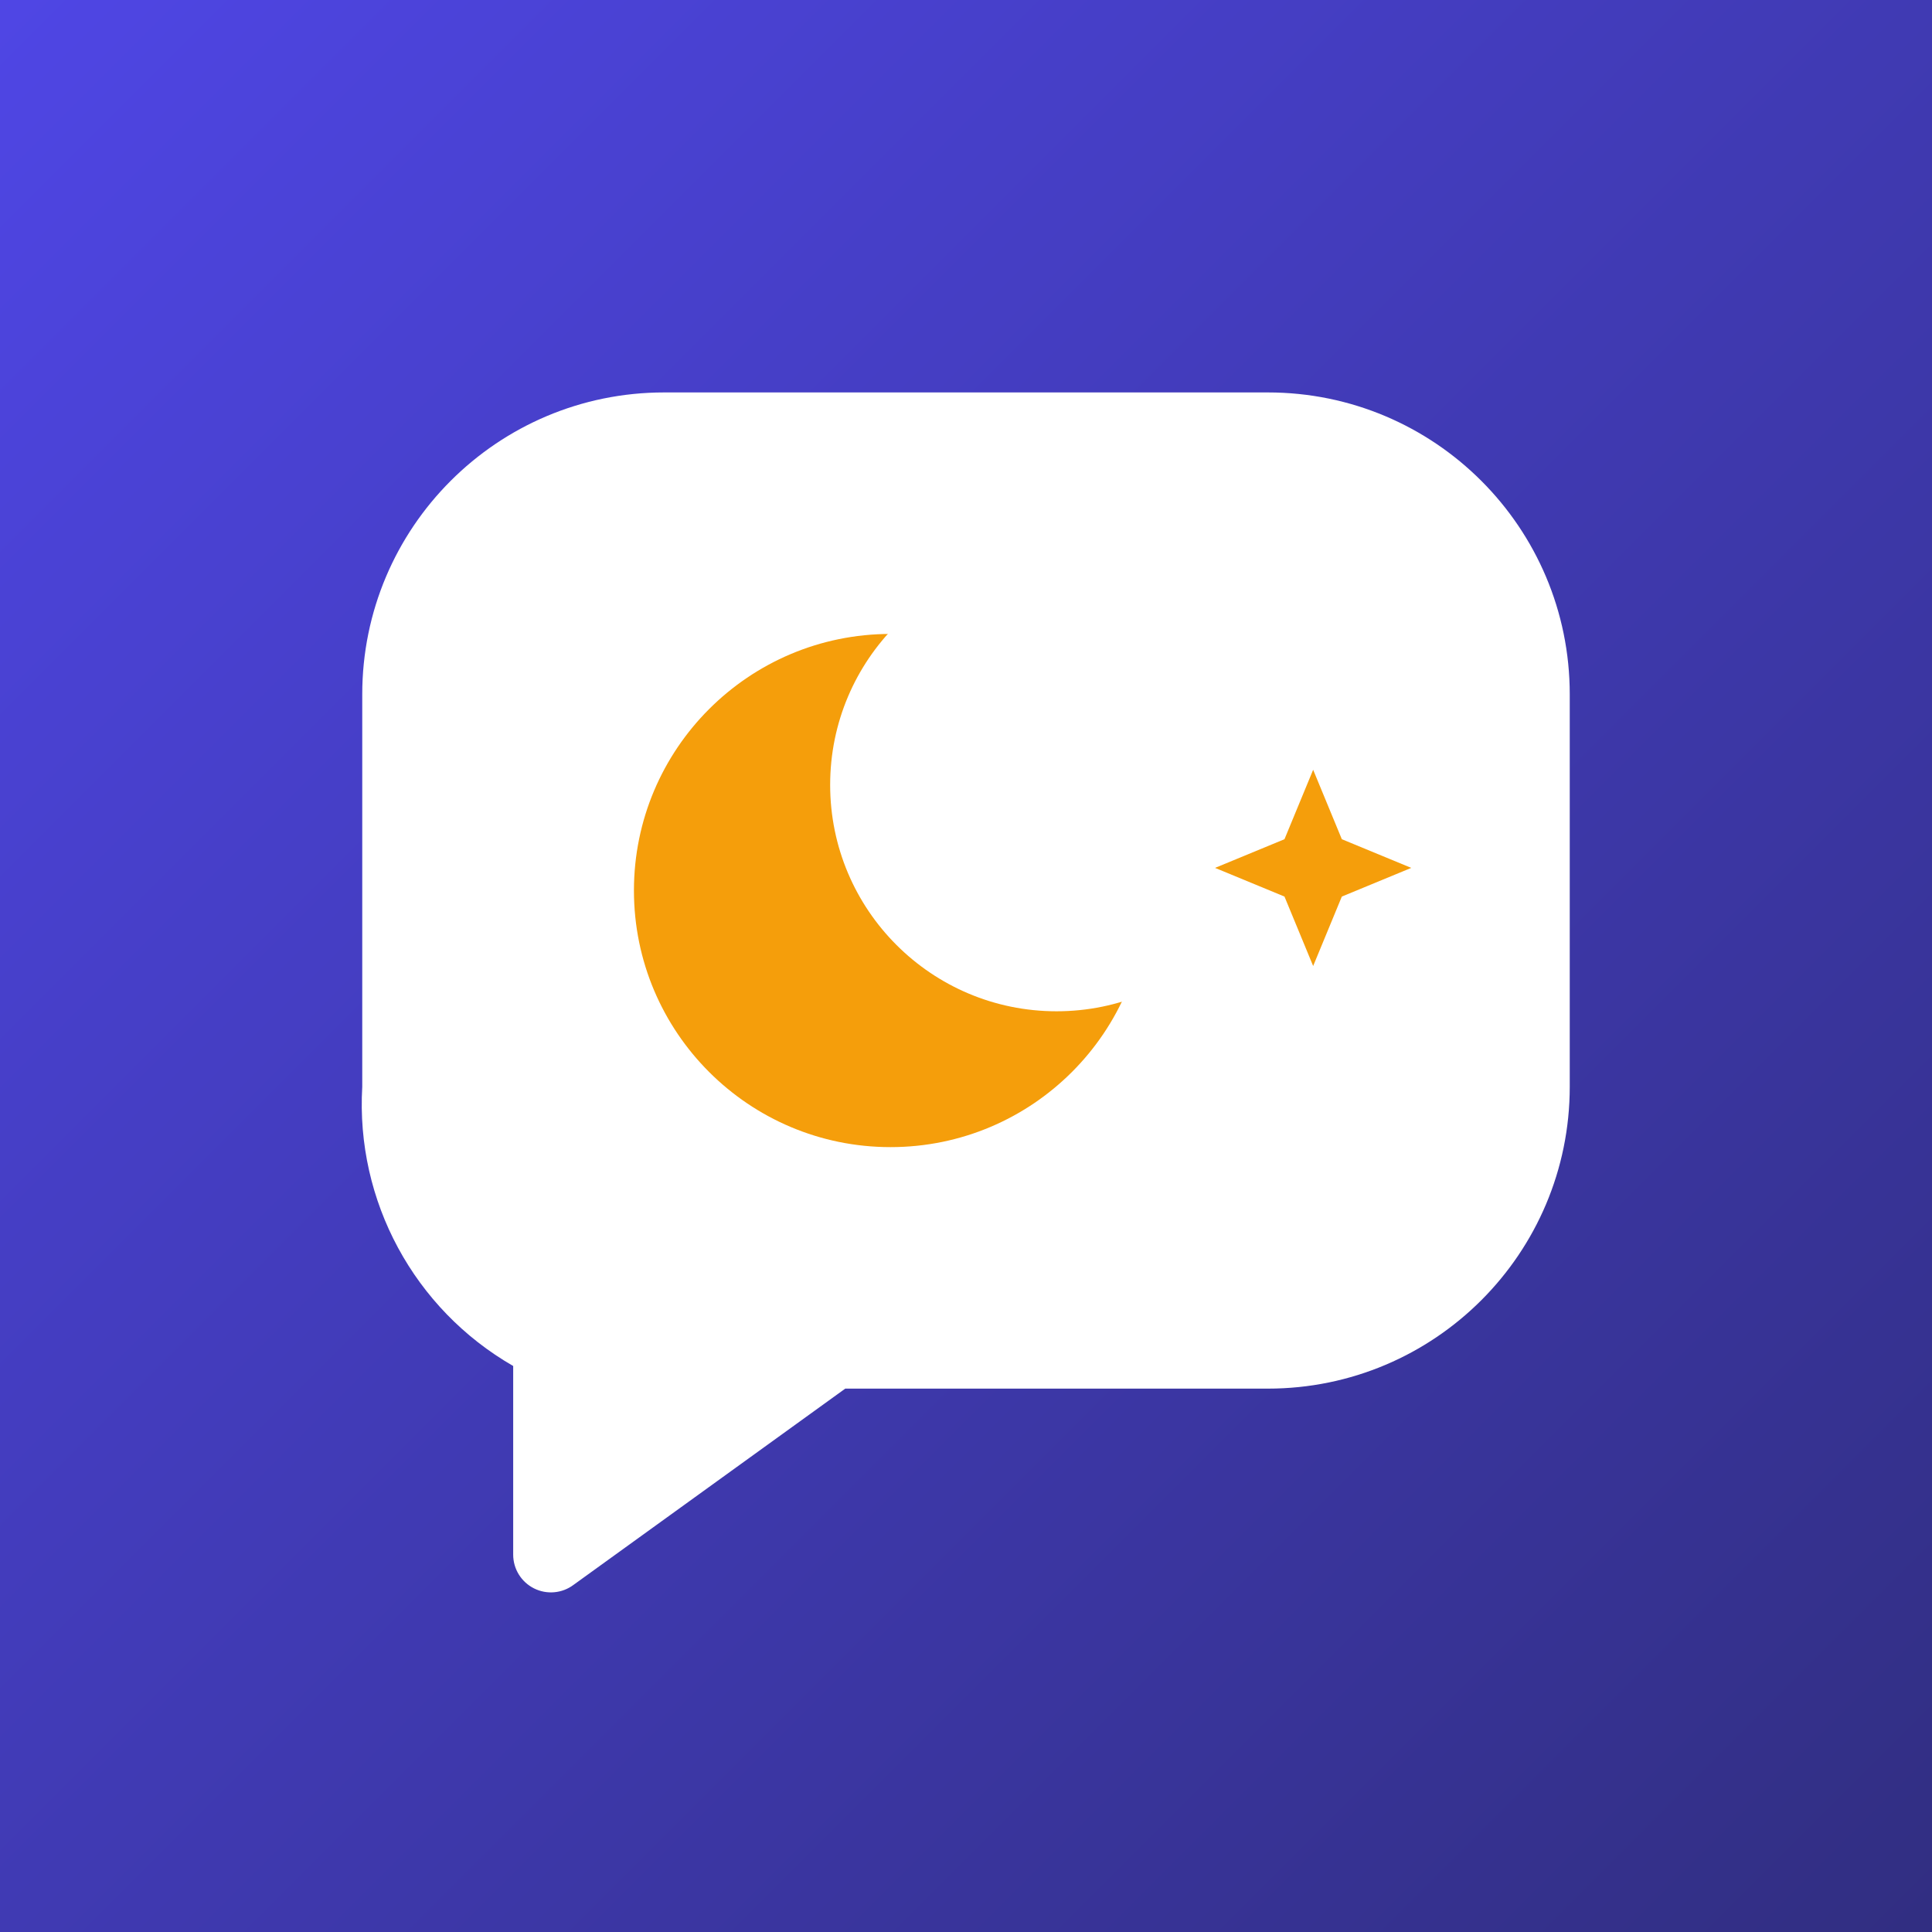
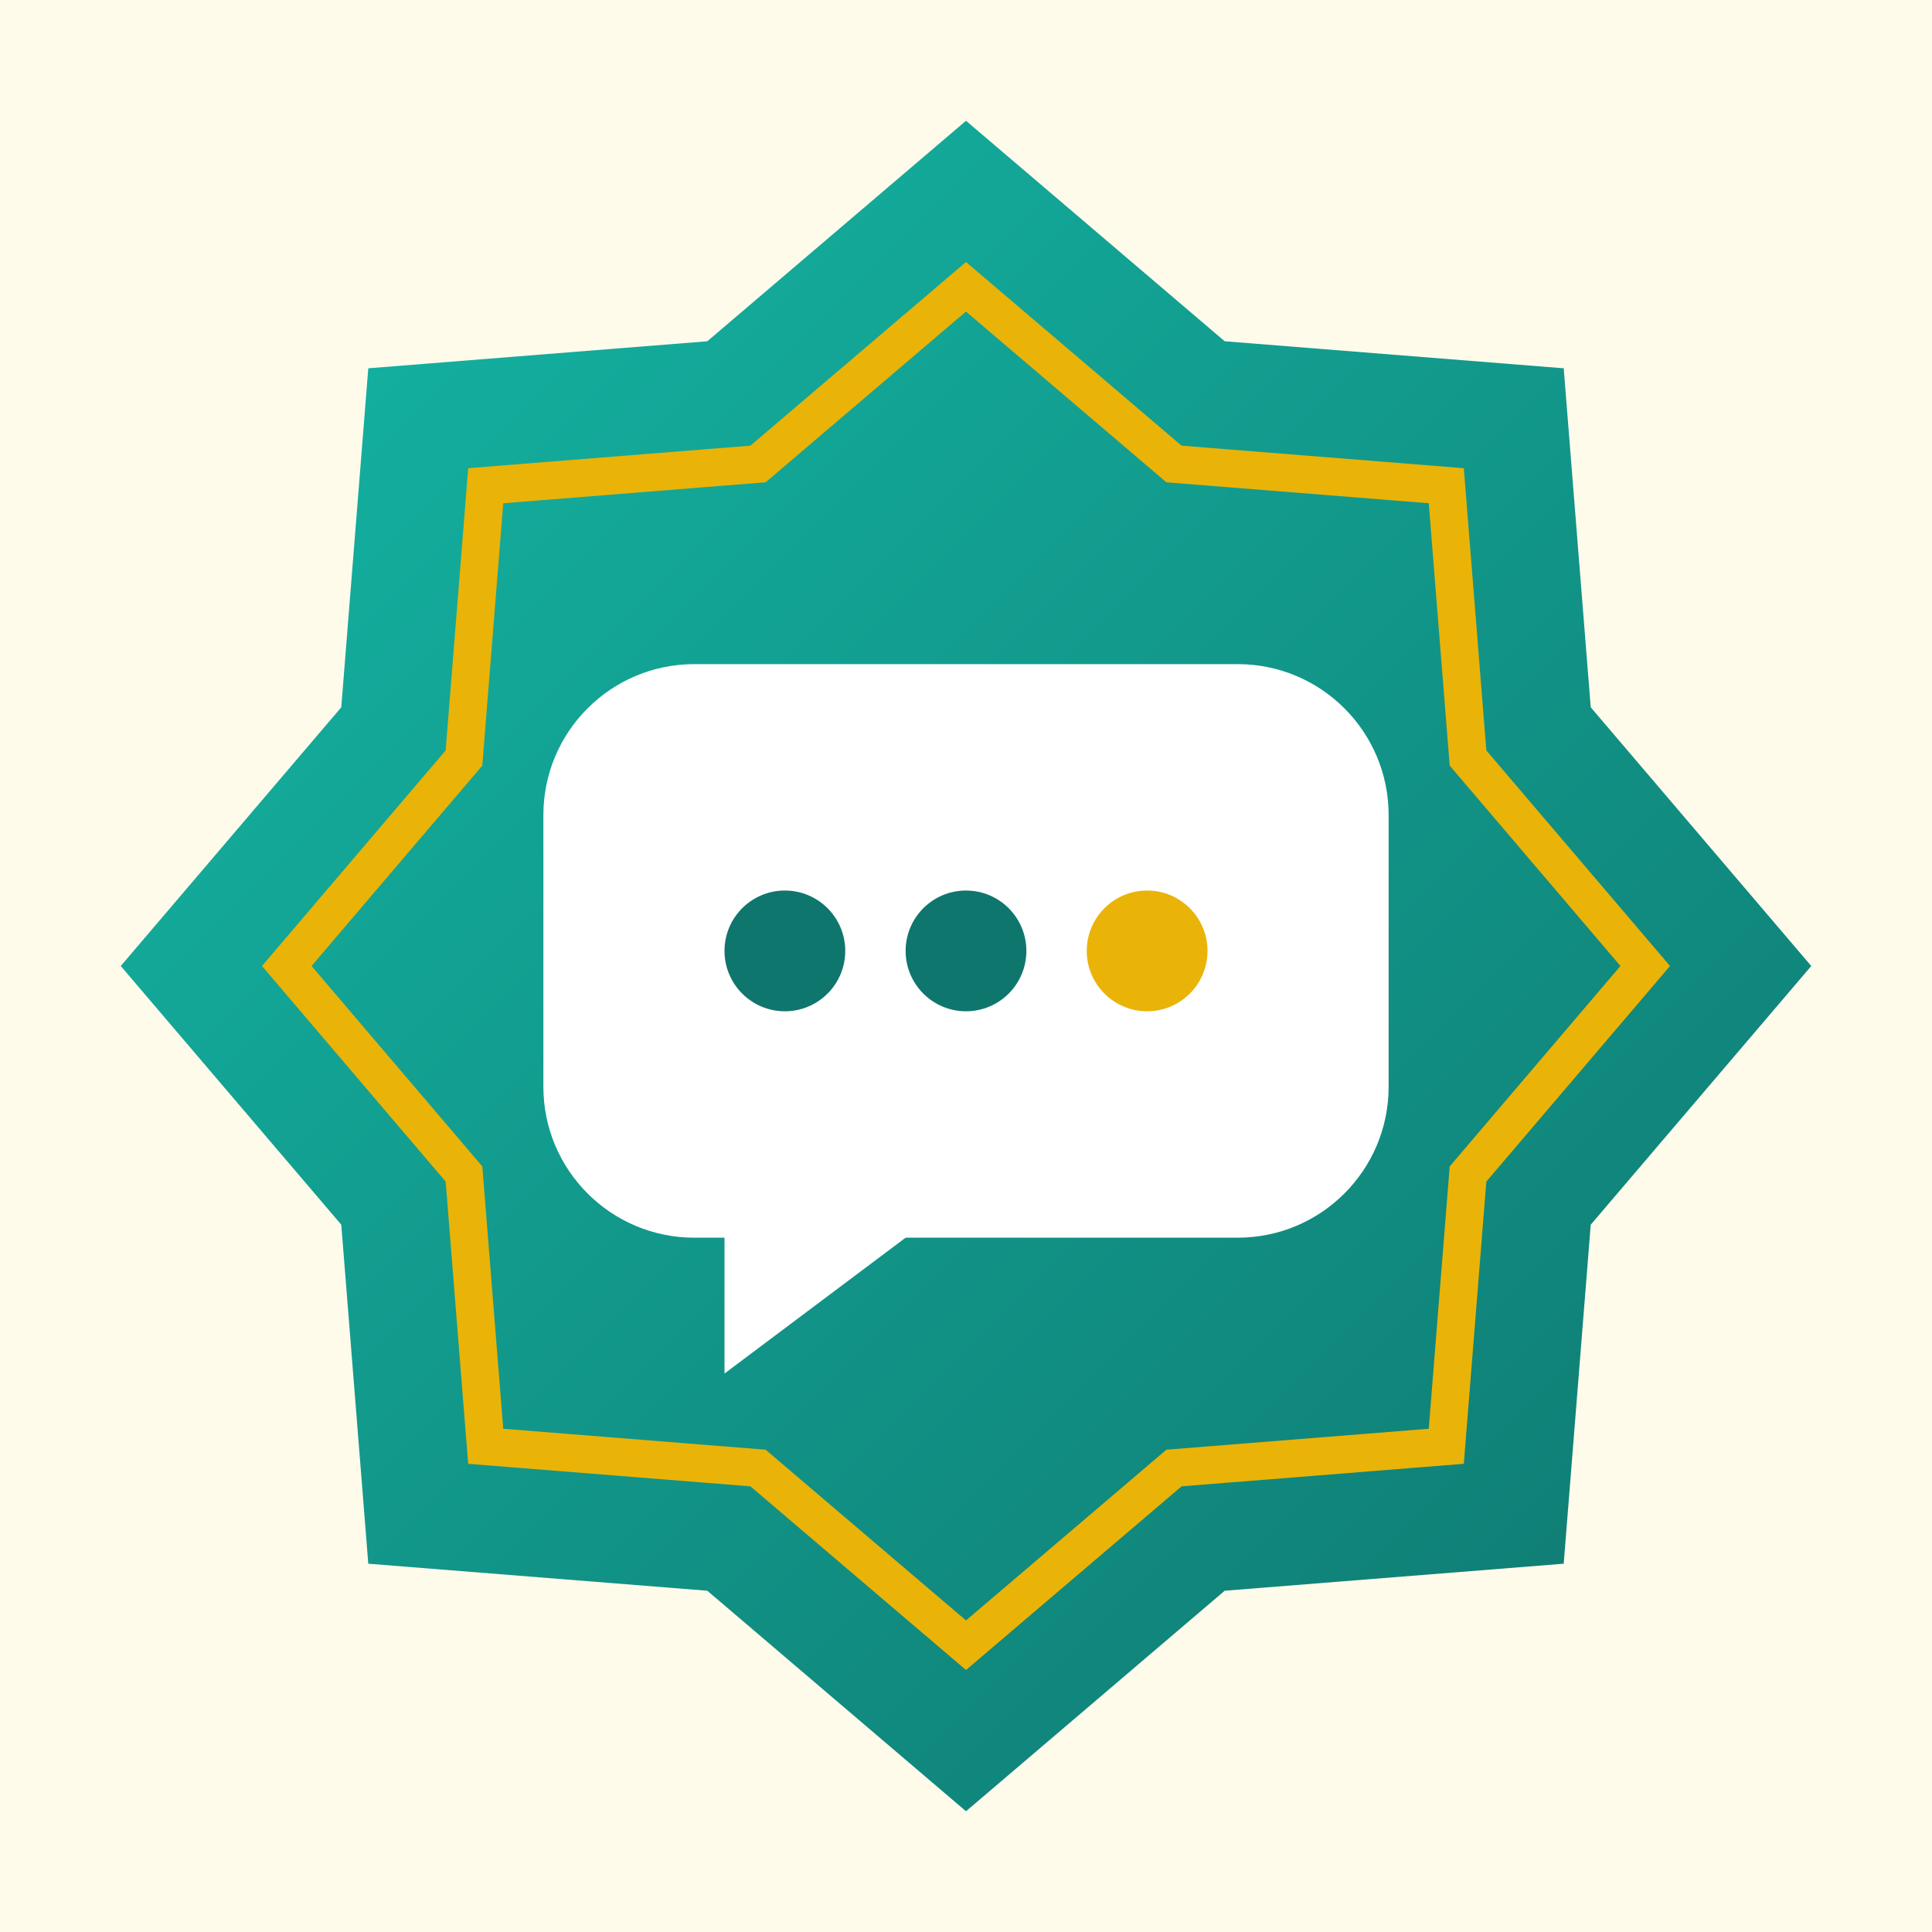
- <svg xmlns="http://www.w3.org/2000/svg" viewBox="0 0 128 128" width="512" height="512" role="img" aria-label="Navbatchi">
+ <svg xmlns="http://www.w3.org/2000/svg" viewBox="0 0 128 128" width="128" height="128" role="img" aria-label="Navbatchi">
  <defs>
-     <linearGradient id="nv-bg" x1="0" y1="0" x2="1" y2="1">
-       <stop offset="0" stop-color="#4F46E5" />
-       <stop offset="1" stop-color="#312E81" />
+     <linearGradient id="bt" x1="0" y1="0" x2="1" y2="1">
+       <stop offset="0" stop-color="#14B8A6" />
+       <stop offset="1" stop-color="#0F766E" />
    </linearGradient>
-     <mask id="nv-moon">
-       <rect width="128" height="128" fill="#fff" />
-       <circle cx="70" cy="52" r="15" fill="#000" />
-     </mask>
  </defs>
-   <rect width="128" height="128" rx="0" fill="url(#nv-bg)" />
-   <path d="M44 26h40a20 20 0 0 1 20 20v26a20 20 0 0 1-20 20H56l-18 13a2.5 2.5 0 0 1-4-2V90.5A20 20 0 0 1 24 72V46a20 20 0 0 1 20-20z" fill="#fff" />
-   <circle cx="59" cy="59" r="17" fill="#F59E0B" mask="url(#nv-moon)" />
-   <path d="M87 51l1.9 4.6 4.6 1.9-4.6 1.9L87 64l-1.9-4.6-4.6-1.9 4.6-1.9z" fill="#F59E0B" />
+   <rect width="128" height="128" fill="#FFFBEB" />
+   <path d="M64.00,8.00 L81.14,22.61 L103.60,24.40 L105.39,46.86 L120.00,64.00 L105.39,81.14 L103.60,103.60 L81.14,105.39 L64.00,120.00 L46.86,105.39 L24.40,103.60 L22.61,81.14 L8.00,64.00 L22.61,46.86 L24.40,24.40 L46.86,22.61Z" fill="url(#bt)" />
+   <path d="M64.00,19.00 L77.78,30.74 L95.82,32.18 L97.26,50.22 L109.00,64.00 L97.26,77.78 L95.82,95.82 L77.78,97.26 L64.00,109.00 L50.22,97.26 L32.18,95.82 L30.74,77.78 L19.00,64.00 L30.74,50.22 L32.18,32.18 L50.22,30.74Z" fill="none" stroke="#EAB308" stroke-width="2.5" />
+   <path d="M46 44h36a10 10 0 0 1 10 10v18a10 10 0 0 1-10 10H60l-12 9v-9h-2a10 10 0 0 1-10-10V54a10 10 0 0 1 10-10z" fill="#fff" />
+   <circle cx="52" cy="63" r="4" fill="#0F766E" />
+   <circle cx="64" cy="63" r="4" fill="#0F766E" />
+   <circle cx="76" cy="63" r="4" fill="#EAB308" />
</svg>
